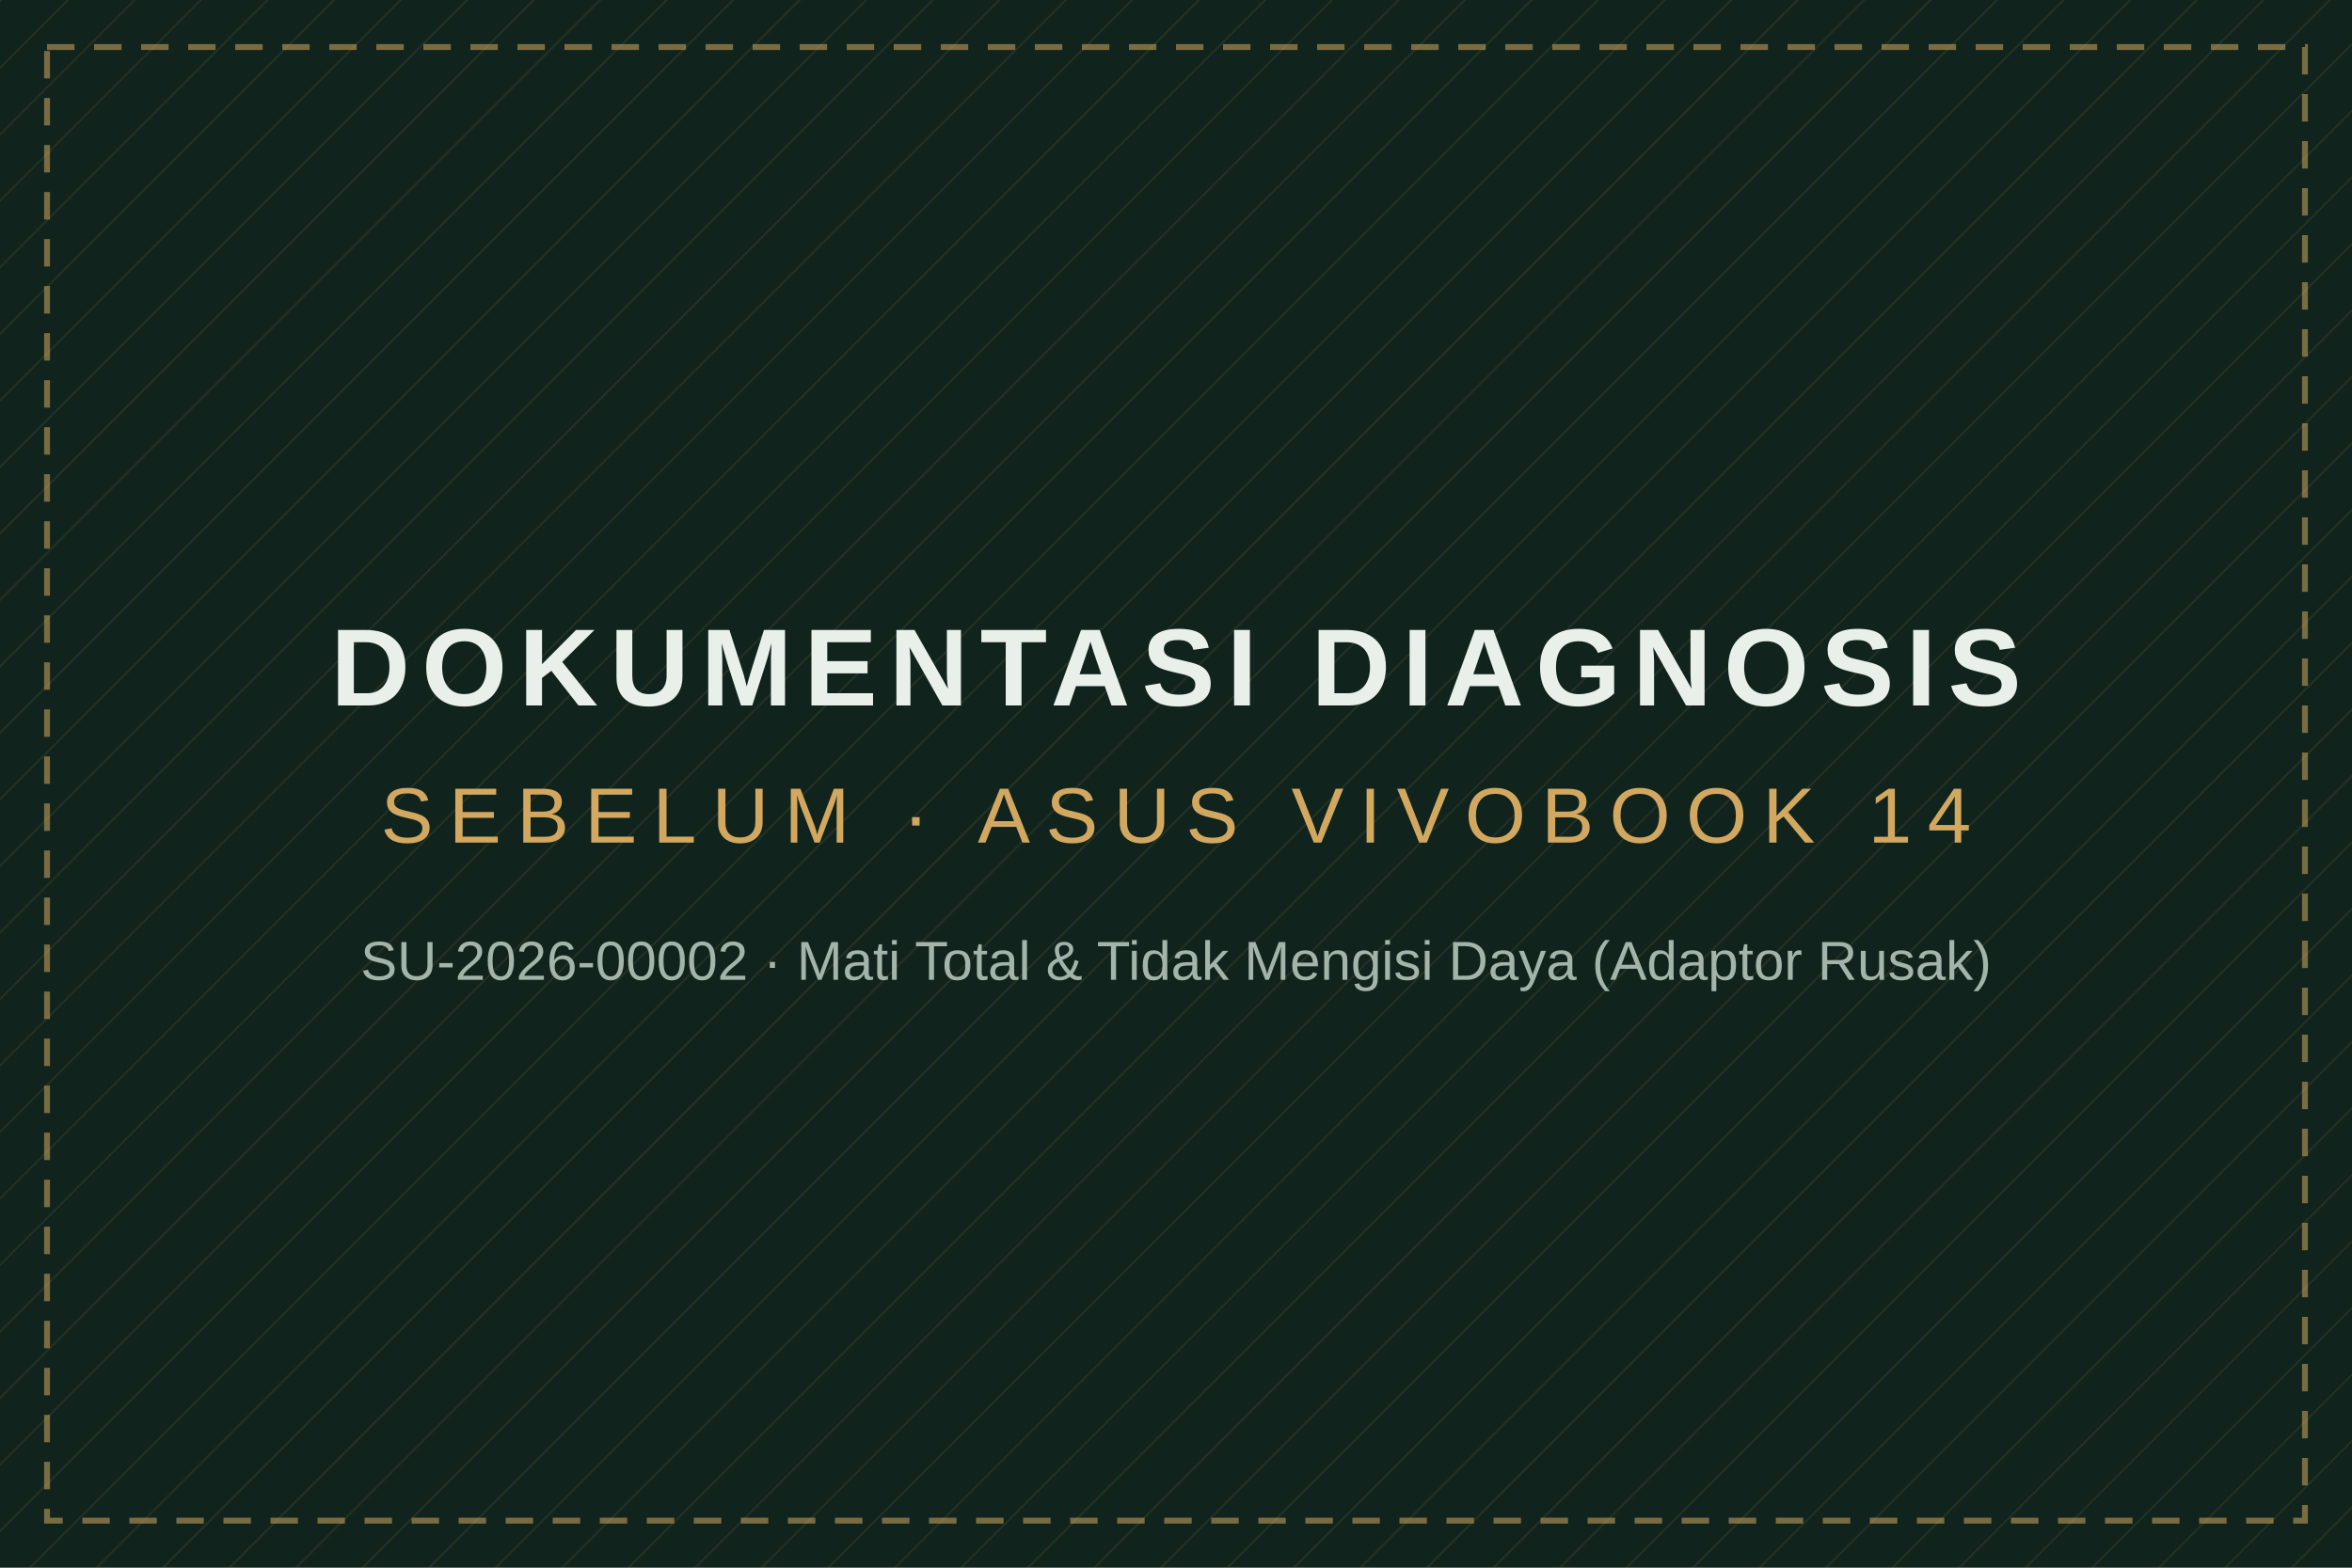
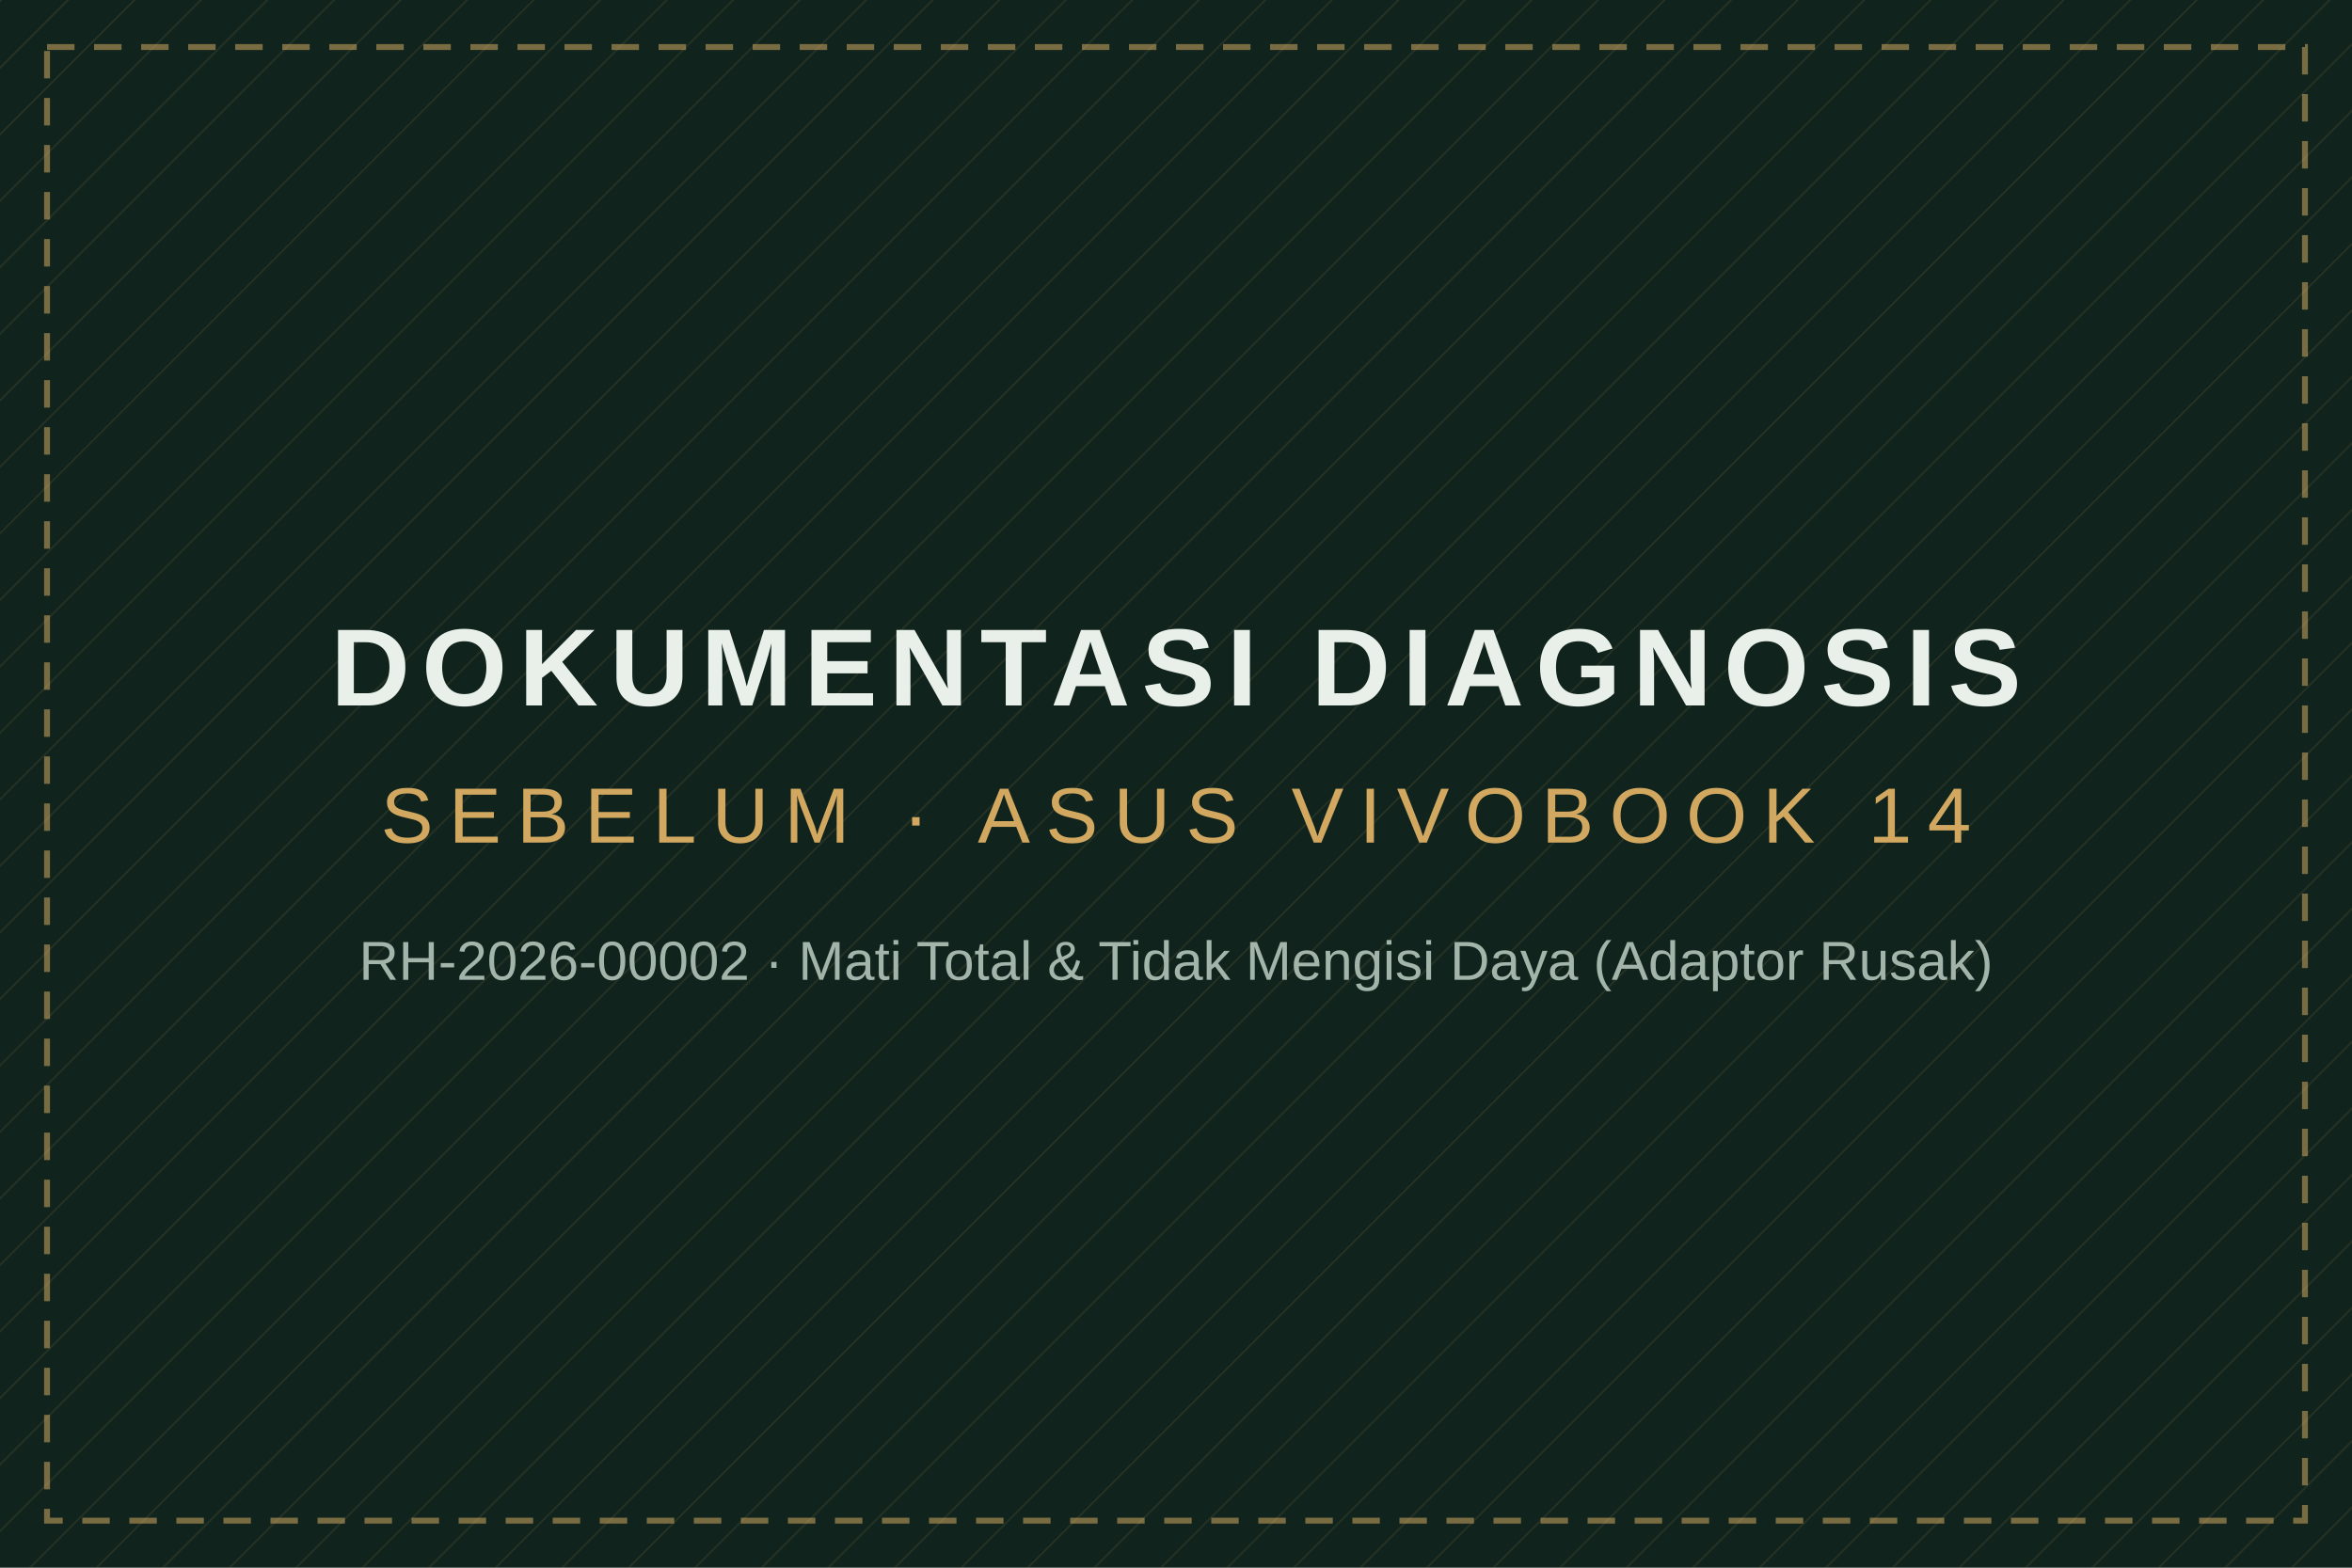
<svg xmlns="http://www.w3.org/2000/svg" viewBox="0 0 1200 800" role="img" aria-label="Dokumentasi diagnosis Asus VivoBook 14 sebelum perbaikan">
  <defs>
    <pattern id="h" width="24" height="24" patternUnits="userSpaceOnUse" patternTransform="rotate(45)">
      <line x1="0" y1="0" x2="0" y2="24" stroke="#d2a860" stroke-opacity=".10" stroke-width="2" />
    </pattern>
  </defs>
  <rect width="1200" height="800" fill="#10241d" />
  <rect width="1200" height="800" fill="url(#h)" />
  <rect x="24" y="24" width="1152" height="752" fill="none" stroke="#d2a860" stroke-opacity=".55" stroke-width="3" stroke-dasharray="14 10" />
  <text x="600" y="360" text-anchor="middle" font-family="Arial,sans-serif" font-size="56" font-weight="700" fill="#e9f0ea" letter-spacing="6">DOKUMENTASI DIAGNOSIS</text>
  <text x="600" y="430" text-anchor="middle" font-family="Arial,sans-serif" font-size="40" fill="#d2a860" letter-spacing="8">SEBELUM · ASUS VIVOBOOK 14</text>
-   <text x="600" y="500" text-anchor="middle" font-family="Arial,sans-serif" font-size="28" fill="#a3b5aa">SU-2026-00002 · Mati Total &amp; Tidak Mengisi Daya (Adaptor Rusak)</text>
+   <text x="600" y="500" text-anchor="middle" font-family="Arial,sans-serif" font-size="28" fill="#a3b5aa">RH-2026-00002 · Mati Total &amp; Tidak Mengisi Daya (Adaptor Rusak)</text>
</svg>
